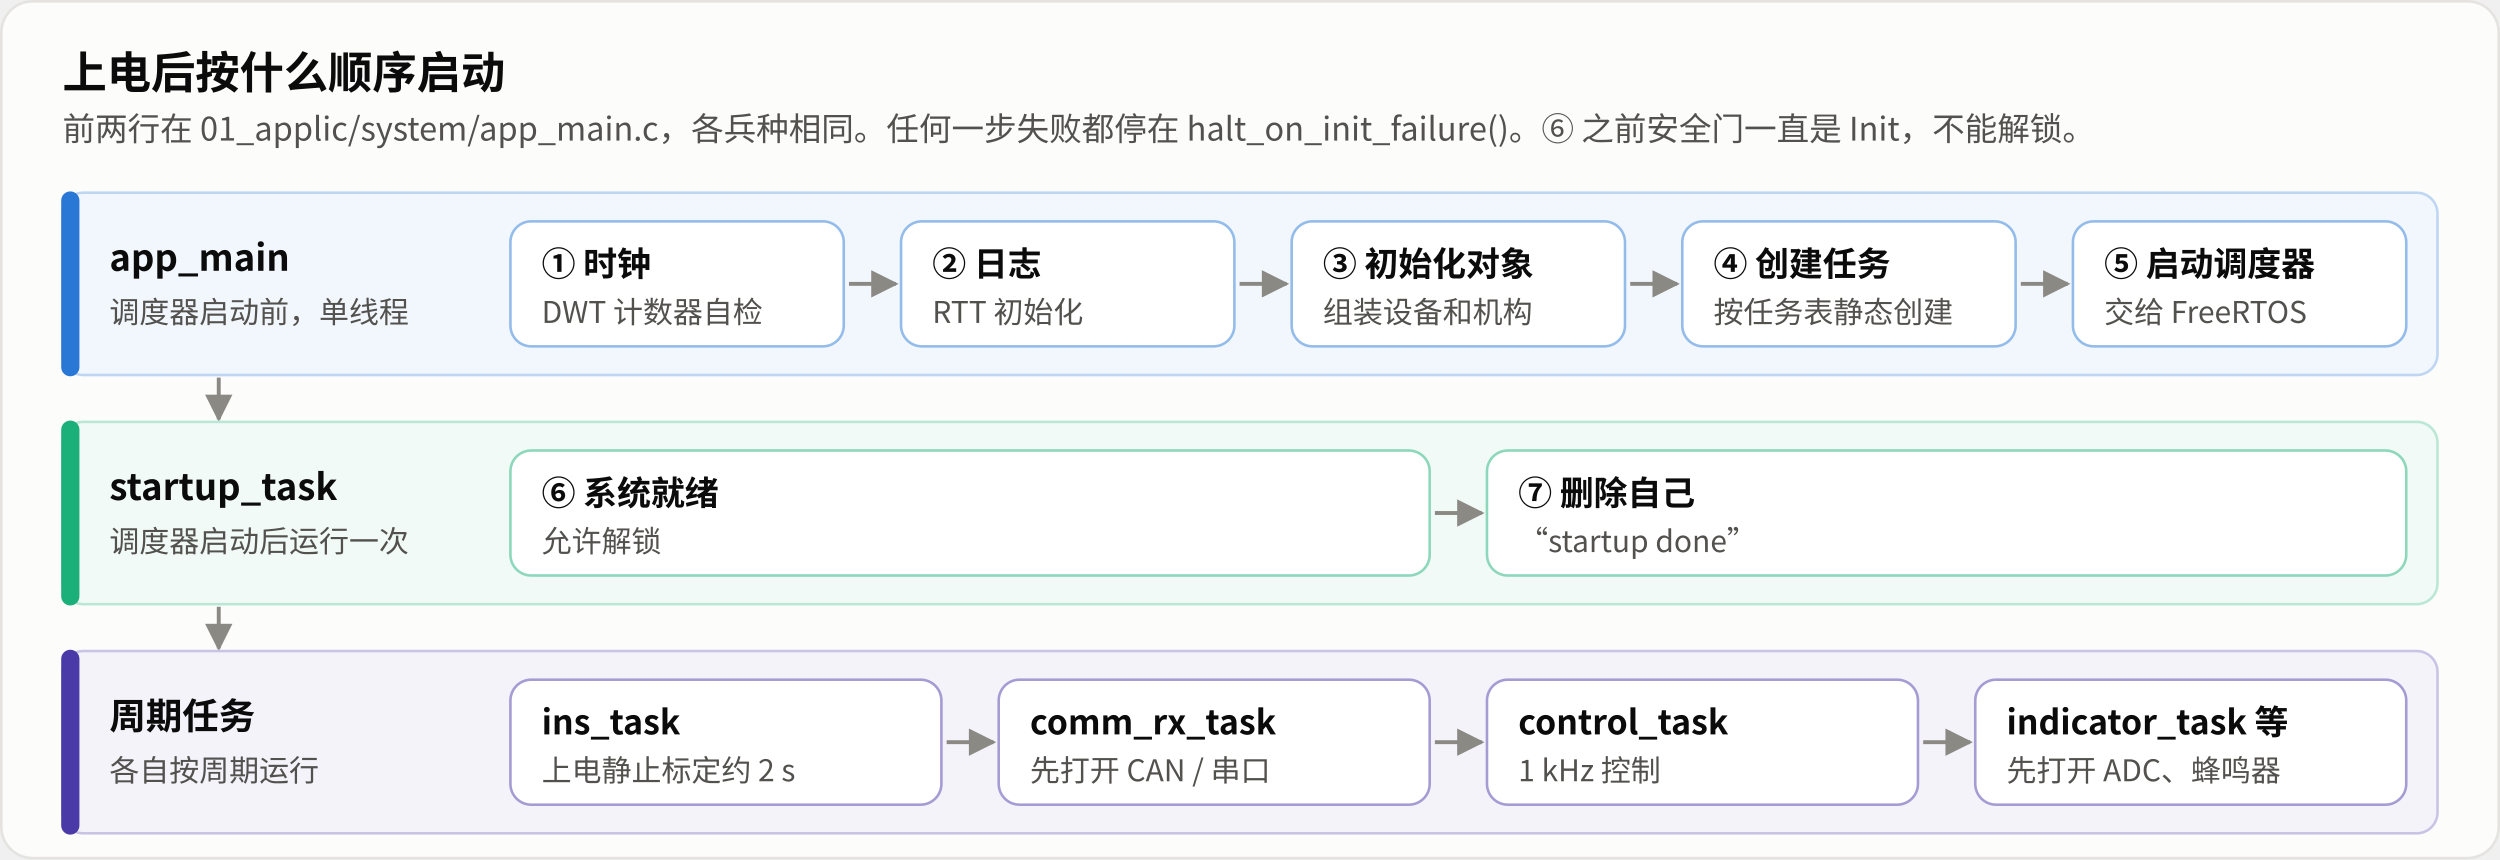
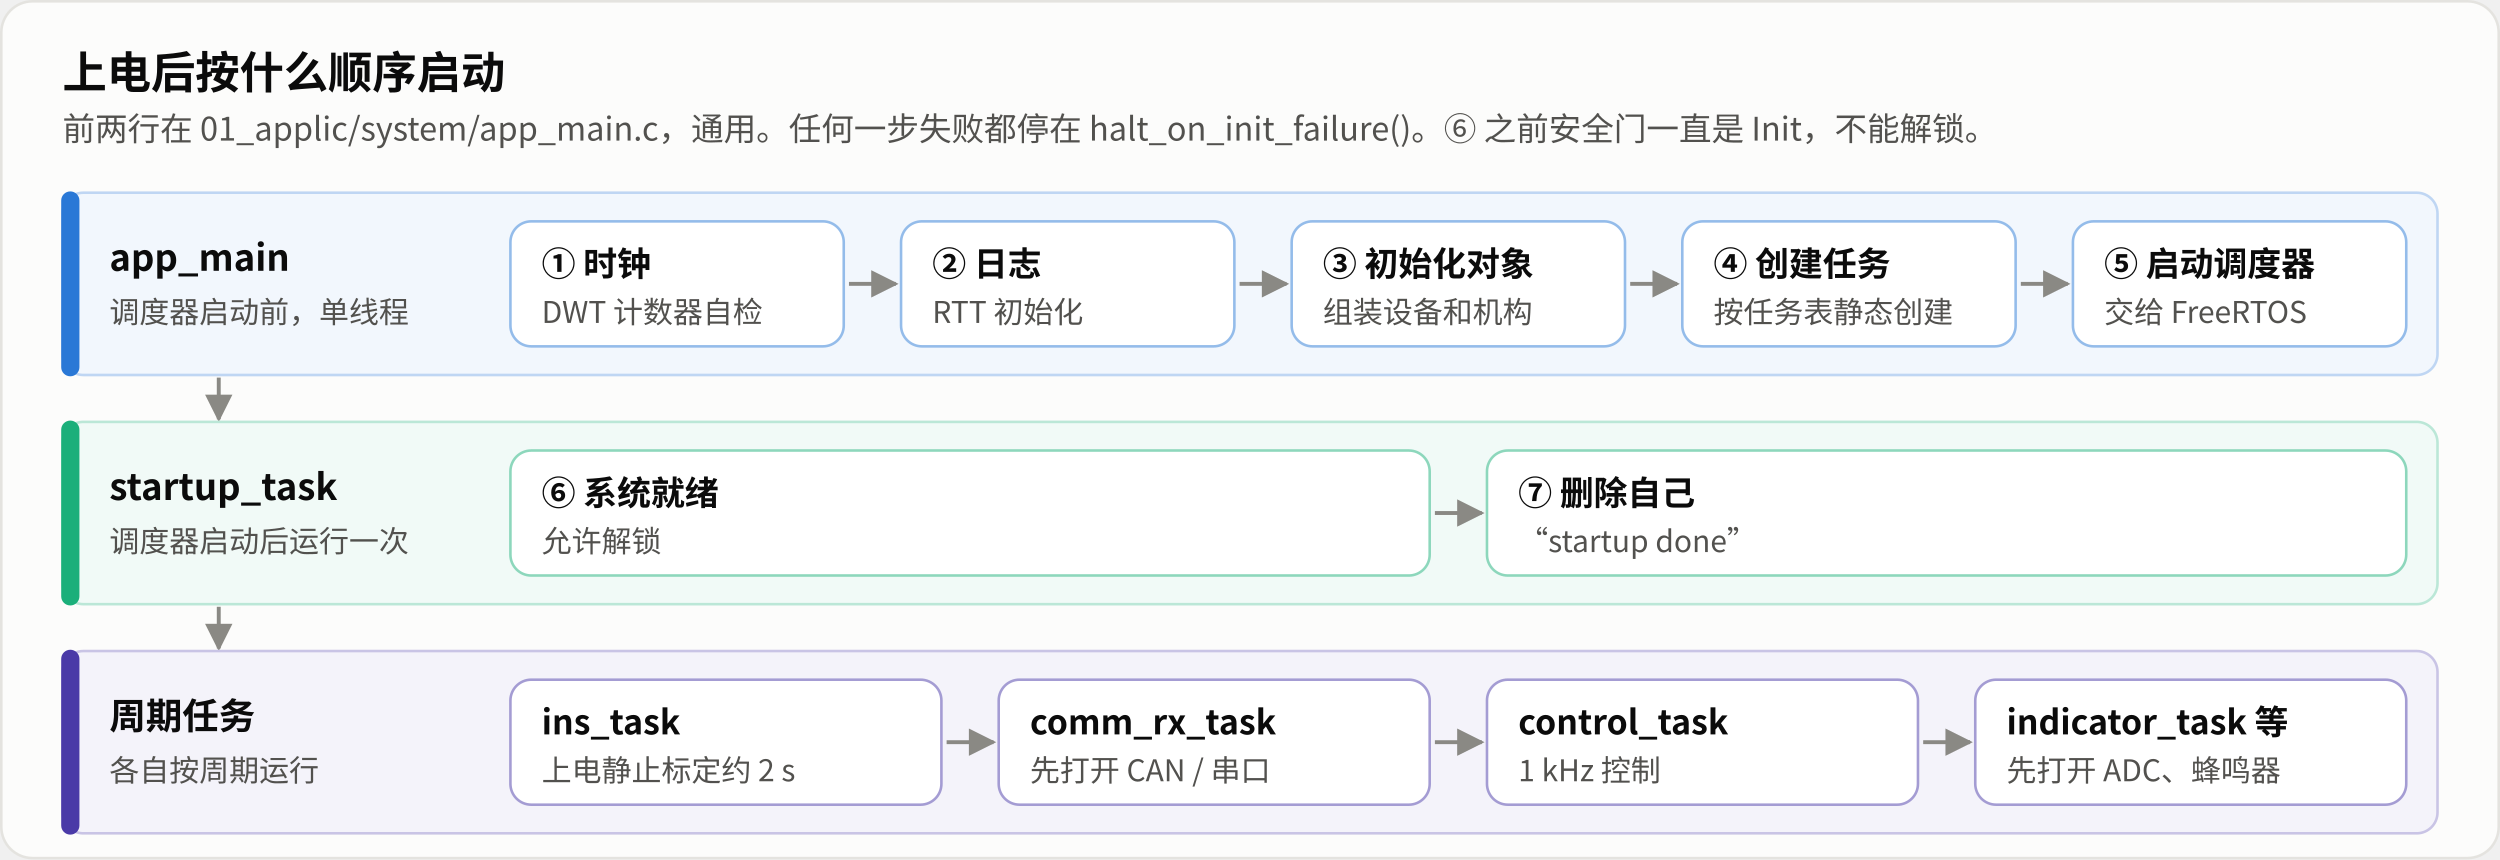
<svg xmlns="http://www.w3.org/2000/svg" width="960" height="330" viewBox="0 0 960 330" font-family="'PingFang SC','Microsoft YaHei','Noto Sans CJK SC','Source Han Sans SC',sans-serif">
  <defs>
    <marker id="ah" viewBox="0 0 10 10" refX="9" refY="5" markerWidth="7" markerHeight="7" orient="auto-start-reverse">
      <path d="M0,0 L10,5 L0,10 z" fill="#8a8984" />
    </marker>
  </defs>
  <rect x="0.5" y="0.5" width="959" height="329" rx="12" fill="#fcfcfb" stroke="#e4e3df" />
  <text x="24" y="34" font-size="17" fill="#0b0b0b" font-weight="600" text-anchor="start">上电后按什么顺序启动</text>
-   <text x="24" y="54" font-size="12.5" fill="#52514e" text-anchor="start">前两行在 01_applic/system/app_main.c，各兵种相同。任何一步失败都停在 halt_on_init_failure()。⑥ 之前安全门一直是 Init，不能解锁。</text>
+   <text x="24" y="54" font-size="12.5" fill="#52514e" text-anchor="start">前两行在 01_applic/system/app_main.c，通用。任何一步失败都停在 halt_on_init_failure()。⑥ 之前安全门一直是 Init，不能解锁。</text>
  <rect x="24" y="74" width="912" height="70" rx="8" fill="#f2f7fd" stroke="#bfd6f3" stroke-width="1" />
  <rect x="24" y="74" width="6" height="70" rx="3" fill="#2a78d6" stroke="#2a78d6" stroke-width="1" />
  <text x="42" y="104" font-size="14" fill="#0b0b0b" font-weight="600" text-anchor="start">app_main</text>
  <text x="42" y="124" font-size="11.5" fill="#52514e" text-anchor="start">调度器启动前，单线程</text>
  <rect x="196.0" y="85" width="128.0" height="48" rx="8" fill="#ffffff" stroke="#94bcea" stroke-width="1" />
  <text x="208.0" y="106" font-size="13" fill="#0b0b0b" font-weight="600" text-anchor="start">① 时钟</text>
  <text x="208.0" y="124" font-size="11.5" fill="#52514e" text-anchor="start">DWT 计数器自检</text>
  <line x1="326.0" y1="109.0" x2="344.0" y2="109.0" stroke="#8a8984" stroke-width="1.5" marker-end="url(#ah)" />
  <rect x="346.0" y="85" width="128.0" height="48" rx="8" fill="#ffffff" stroke="#94bcea" stroke-width="1" />
  <text x="358.0" y="106" font-size="13" fill="#0b0b0b" font-weight="600" text-anchor="start">② 日志</text>
  <text x="358.0" y="124" font-size="11.5" fill="#52514e" text-anchor="start">RTT 初始化</text>
  <line x1="476.0" y1="109.0" x2="494.0" y2="109.0" stroke="#8a8984" stroke-width="1.5" marker-end="url(#ah)" />
  <rect x="496.0" y="85" width="128.0" height="48" rx="8" fill="#ffffff" stroke="#94bcea" stroke-width="1" />
  <text x="508.0" y="106" font-size="13" fill="#0b0b0b" font-weight="600" text-anchor="start">③ 初始化对象</text>
  <text x="508.0" y="124" font-size="11.5" fill="#52514e" text-anchor="start">组装设备和机构</text>
  <line x1="626.0" y1="109.0" x2="644.0" y2="109.0" stroke="#8a8984" stroke-width="1.5" marker-end="url(#ah)" />
  <rect x="646.0" y="85" width="128.0" height="48" rx="8" fill="#ffffff" stroke="#94bcea" stroke-width="1" />
  <text x="658.0" y="106" font-size="13" fill="#0b0b0b" font-weight="600" text-anchor="start">④ 创建任务</text>
  <text x="658.0" y="124" font-size="11.5" fill="#52514e" text-anchor="start">按任务表静态创建</text>
  <line x1="776.0" y1="109.0" x2="794.0" y2="109.0" stroke="#8a8984" stroke-width="1.5" marker-end="url(#ah)" />
  <rect x="796.0" y="85" width="128.0" height="48" rx="8" fill="#ffffff" stroke="#94bcea" stroke-width="1" />
  <text x="808.0" y="106" font-size="13" fill="#0b0b0b" font-weight="600" text-anchor="start">⑤ 启动调度器</text>
  <text x="808.0" y="124" font-size="11.5" fill="#52514e" text-anchor="start">交给 FreeRTOS</text>
  <line x1="84" y1="145" x2="84" y2="161" stroke="#8a8984" stroke-width="1.5" marker-end="url(#ah)" />
  <rect x="24" y="162" width="912" height="70" rx="8" fill="#f1faf7" stroke="#bbe7d7" stroke-width="1" />
  <rect x="24" y="162" width="6" height="70" rx="3" fill="#1baf7a" stroke="#1baf7a" stroke-width="1" />
  <text x="42" y="192" font-size="14" fill="#0b0b0b" font-weight="600" text-anchor="start">startup_task</text>
  <text x="42" y="212" font-size="11.5" fill="#52514e" text-anchor="start">调度器启动后运行一次</text>
  <rect x="196.0" y="173" width="353.0" height="48" rx="8" fill="#ffffff" stroke="#8dd7bc" stroke-width="1" />
  <text x="208.0" y="194" font-size="13" fill="#0b0b0b" font-weight="600" text-anchor="start">⑥ 系统就绪</text>
  <text x="208.0" y="212" font-size="11.5" fill="#52514e" text-anchor="start">允许解锁</text>
  <line x1="551.0" y1="197.0" x2="569.0" y2="197.0" stroke="#8a8984" stroke-width="1.5" marker-end="url(#ah)" />
  <rect x="571.0" y="173" width="353.0" height="48" rx="8" fill="#ffffff" stroke="#8dd7bc" stroke-width="1" />
  <text x="583.0" y="194" font-size="13" fill="#0b0b0b" font-weight="600" text-anchor="start">⑦ 删除自己</text>
  <text x="583.0" y="212" font-size="11.5" fill="#52514e" text-anchor="start">“startup done”</text>
  <line x1="84" y1="233" x2="84" y2="249" stroke="#8a8984" stroke-width="1.5" marker-end="url(#ah)" />
  <rect x="24" y="250" width="912" height="70" rx="8" fill="#f4f3fa" stroke="#c9c4e5" stroke-width="1" />
  <rect x="24" y="250" width="6" height="70" rx="3" fill="#4a3aa7" stroke="#4a3aa7" stroke-width="1" />
  <text x="42" y="280" font-size="14" fill="#0b0b0b" font-weight="600" text-anchor="start">周期任务</text>
  <text x="42" y="300" font-size="11.5" fill="#52514e" text-anchor="start">各自按周期运行</text>
  <rect x="196.0" y="261" width="165.5" height="48" rx="8" fill="#ffffff" stroke="#a49cd3" stroke-width="1" />
  <text x="208.0" y="282" font-size="13" fill="#0b0b0b" font-weight="600" text-anchor="start">ins_task</text>
  <text x="208.0" y="300" font-size="11.5" fill="#52514e" text-anchor="start">上电静止标定约 2 s</text>
  <line x1="363.5" y1="285.0" x2="381.5" y2="285.0" stroke="#8a8984" stroke-width="1.5" marker-end="url(#ah)" />
  <rect x="383.5" y="261" width="165.5" height="48" rx="8" fill="#ffffff" stroke="#a49cd3" stroke-width="1" />
  <text x="395.5" y="282" font-size="13" fill="#0b0b0b" font-weight="600" text-anchor="start">comm_rx_task</text>
  <text x="395.5" y="300" font-size="11.5" fill="#52514e" text-anchor="start">先打开 CAN / 串口</text>
  <line x1="551.0" y1="285.0" x2="569.0" y2="285.0" stroke="#8a8984" stroke-width="1.5" marker-end="url(#ah)" />
  <rect x="571.0" y="261" width="165.5" height="48" rx="8" fill="#ffffff" stroke="#a49cd3" stroke-width="1" />
  <text x="583.0" y="282" font-size="13" fill="#0b0b0b" font-weight="600" text-anchor="start">control_task</text>
  <text x="583.0" y="300" font-size="11.5" fill="#52514e" text-anchor="start">1 kHz 控制</text>
  <line x1="738.5" y1="285.0" x2="756.5" y2="285.0" stroke="#8a8984" stroke-width="1.5" marker-end="url(#ah)" />
  <rect x="758.5" y="261" width="165.5" height="48" rx="8" fill="#ffffff" stroke="#a49cd3" stroke-width="1" />
  <text x="770.5" y="282" font-size="13" fill="#0b0b0b" font-weight="600" text-anchor="start">indicator_task 等</text>
  <text x="770.5" y="300" font-size="11.5" fill="#52514e" text-anchor="start">先打开 ADC、蜂鸣器</text>
</svg>
